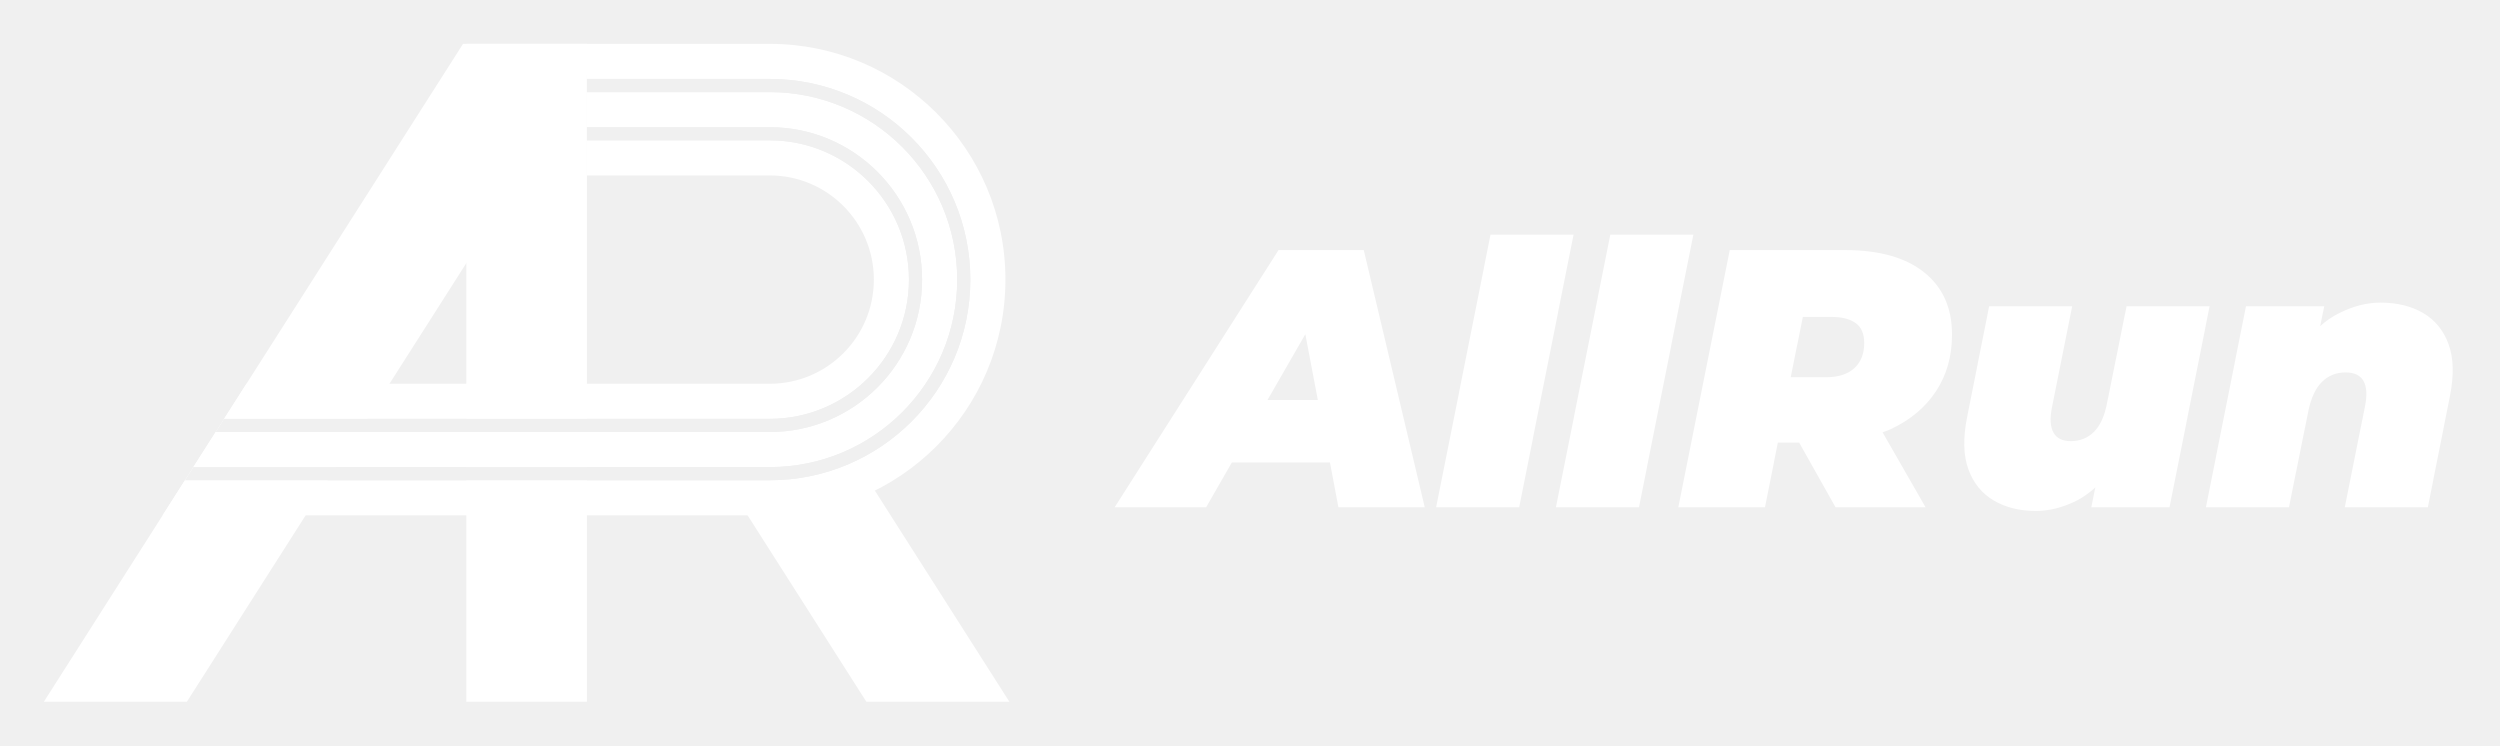
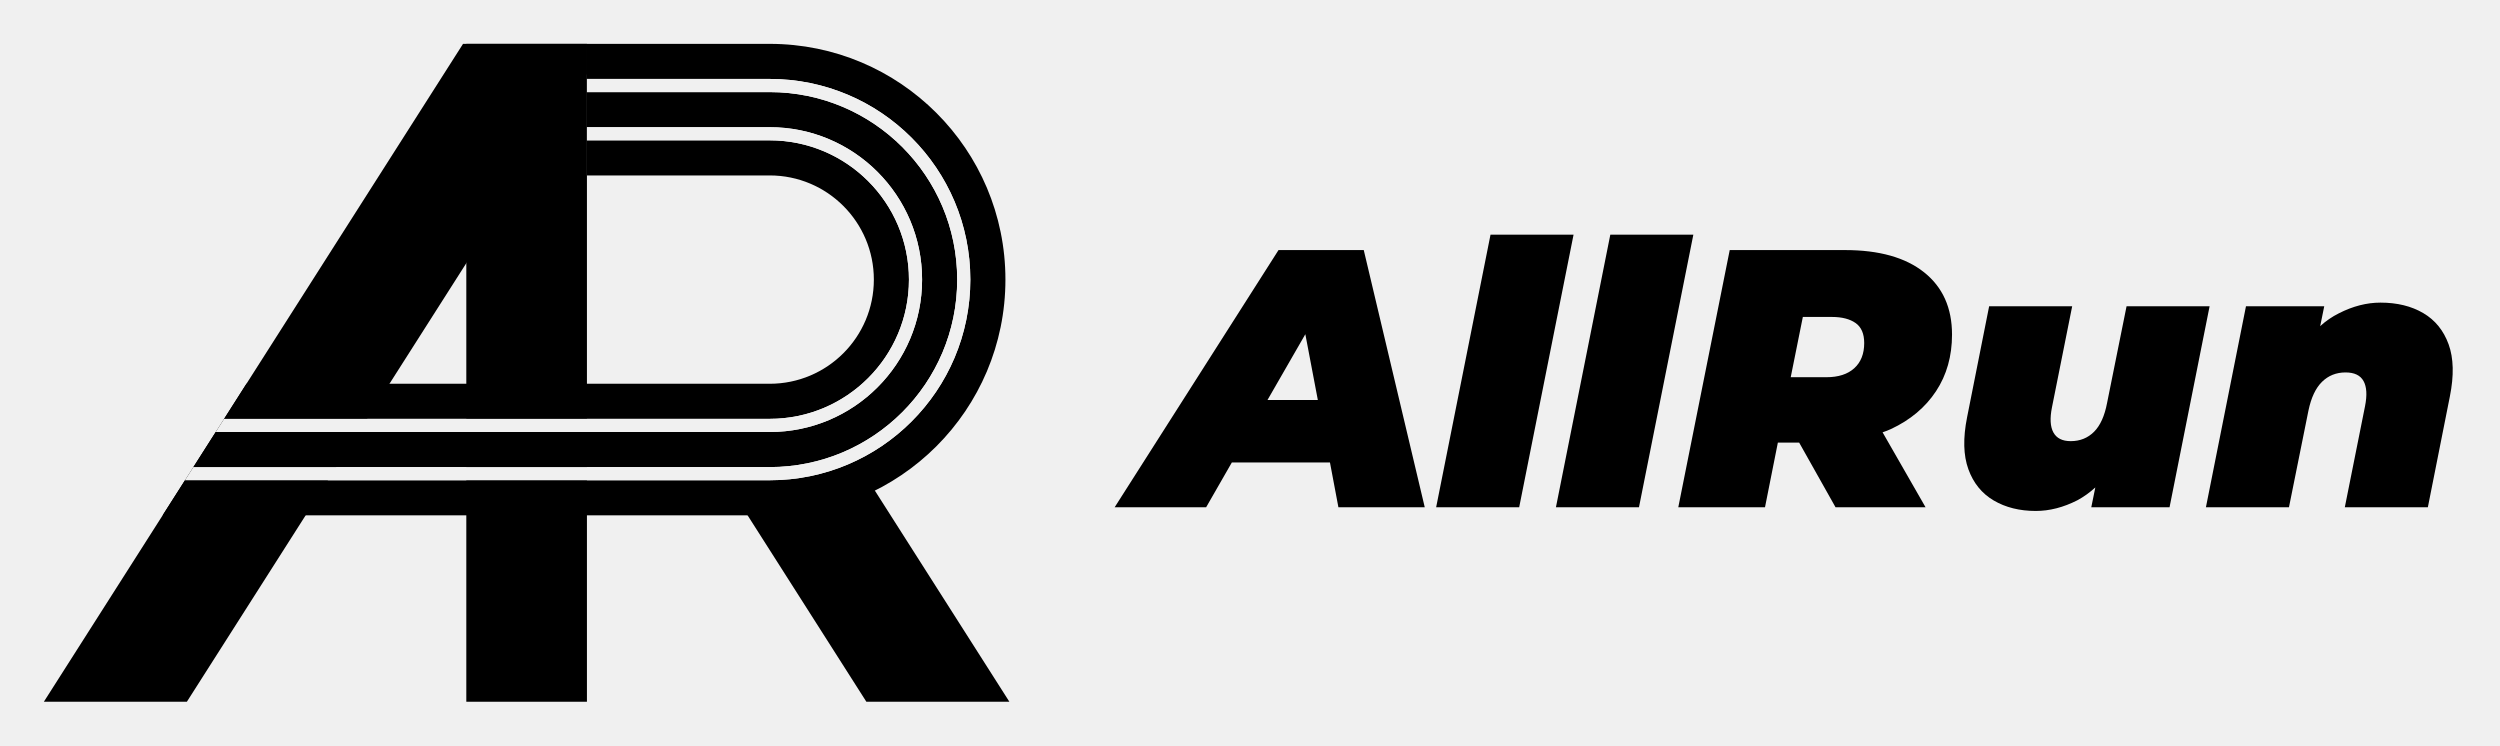
<svg xmlns="http://www.w3.org/2000/svg" viewBox="0 0 2280.043 680" width="2280.043" height="680">
  <g transform="translate(40 40)">
-     <mask id="lanes-hs-white" maskUnits="userSpaceOnUse" x="-10" y="-10" width="900.57" height="620">
+     <mask id="lanes-h-black" maskUnits="userSpaceOnUse" x="-10" y="-10" width="900.57" height="620">
      <rect x="-10" y="-10" width="900.57" height="620" fill="#fff" />
      <path fill="#000" d="M128.704,398 L661.969,398 A183,183 0 0 0 661.969,32 L495.29,32 L495.29,44 L661.969,44 A171,171 0 0 1 661.969,386 L136.35,386Z" />
      <path fill="#000" d="M156.739,354 L661.969,354 A139,139 0 0 0 661.969,76 L495.29,76 L495.29,88 L661.969,88 A127,127 0 0 1 661.969,342 L164.385,342Z" />
    </mask>
-     <g mask="url(#lanes-hs-white)" fill="#FFFFFF">
+     <g mask="url(#lanes-h-black)" fill="#000000">
      <path d="M382.29,0 L495.29,0 L495.29,27.35 L130.43,600 L0,600Z" />
      <path d="M385.29,0 L495.29,0 L495.29,600 L385.29,600Z" />
      <path d="M626.54,406 L750.14,600 L880.57,600 L756.97,406Z" />
      <path d="M108.316,430 L661.969,430 A215,215 0 0 0 661.969,0 L495.29,0 L495.29,32 L661.969,32 A183,183 0 0 1 661.969,398 L128.704,398Z" />
      <path d="M136.35,386 L661.969,386 A171,171 0 0 0 661.969,44 L495.29,44 L495.29,76 L661.969,76 A139,139 0 0 1 661.969,354 L156.739,354Z" />
      <path d="M164.385,342 L661.969,342 A127,127 0 0 0 661.969,88 L495.29,88 L495.29,120 L661.969,120 A95,95 0 0 1 661.969,310 L184.774,310Z" />
    </g>
    <g transform="translate(976.57 174) scale(1.340426) translate(18.5 185.5)">
-       <path fill="#FFFFFF" d="M43.75 0L-18.50 0L93-175L151-175L192.50 0L133.75 0L128-30.50L61.25-30.50L43.75 0M85.50-73L119.75-73L111.25-117.75 M256.75 0L200.25 0L237.25-185.50L293.75-185.50 M338.25 0L281.75 0L318.75-185.50L375.25-185.50" />
-       <path fill="#FFFFFF" d="M424 0L365 0L400-175L478.50-175Q513.25-175 532.25-159.87Q551.25-144.75 551.25-117.50Q551.25-95.50 540.38-79Q529.50-62.50 509.75-53.25Q507-52 504-51L533.25 0L472 0L447.25-44L432.75-44L424 0M449.75-129.50L441.50-88.50L465.75-88.50Q478-88.50 484.75-94.62Q491.50-100.75 491.50-111.75Q491.50-121.25 485.63-125.37Q479.75-129.50 469.50-129.50 M608.25 2.50Q591.75 2.50 579.63-4.62Q567.50-11.75 562.38-25.87Q557.25-40 561.50-61.25L576.50-136.75L633-136.75L619.25-68Q617-56.75 620.25-50.87Q623.50-45 632-45Q641.50-45 647.88-51.37Q654.25-57.75 656.75-71L670-136.75L726.50-136.75L699.25 0L646 0L648.75-13.50Q643-8.25 636.50-4.75Q622.25 2.50 608.25 2.50 M842.75-139.25Q859.75-139.25 871.88-132.12Q884-125 889.13-110.87Q894.25-96.75 890-75.50L875 0L818.50 0L832.25-68.75Q834.50-80 831.25-85.87Q828-91.75 819-91.75Q809.50-91.75 803-85.37Q796.50-79 793.75-65.75L780.50 0L724 0L751.25-136.75L804.50-136.75L801.75-123.25Q807.50-128.50 814.50-132Q828.75-139.25 842.75-139.25" />
+       <path fill="#000000" d="M43.75 0L-18.50 0L93-175L151-175L192.50 0L133.75 0L128-30.50L61.25-30.50L43.75 0M85.50-73L119.75-73L111.25-117.75 M256.75 0L200.25 0L237.25-185.50L293.75-185.50 M338.25 0L281.75 0L318.75-185.50L375.25-185.50" />
+       <path fill="#000000" d="M424 0L365 0L400-175L478.50-175Q513.25-175 532.25-159.87Q551.25-144.75 551.25-117.50Q551.25-95.50 540.38-79Q529.50-62.50 509.75-53.25Q507-52 504-51L533.25 0L472 0L447.25-44L432.75-44L424 0M449.75-129.50L441.50-88.50L465.75-88.50Q478-88.50 484.75-94.62Q491.50-100.75 491.50-111.75Q491.50-121.25 485.63-125.37Q479.75-129.50 469.50-129.50 M608.25 2.50Q591.75 2.50 579.63-4.62Q567.50-11.75 562.38-25.87Q557.25-40 561.50-61.25L576.50-136.75L633-136.75L619.25-68Q617-56.75 620.25-50.87Q623.50-45 632-45Q641.50-45 647.88-51.37Q654.25-57.75 656.75-71L670-136.75L726.50-136.75L699.25 0L646 0L648.75-13.50Q643-8.25 636.50-4.75Q622.25 2.50 608.25 2.50 M842.75-139.25Q859.75-139.25 871.88-132.12Q884-125 889.13-110.87Q894.25-96.75 890-75.50L875 0L818.50 0L832.25-68.75Q834.50-80 831.25-85.87Q828-91.75 819-91.75Q809.50-91.75 803-85.37Q796.50-79 793.75-65.75L780.50 0L724 0L751.25-136.75L804.50-136.75L801.75-123.25Q807.50-128.50 814.50-132Q828.75-139.25 842.75-139.25" />
    </g>
  </g>
</svg>
